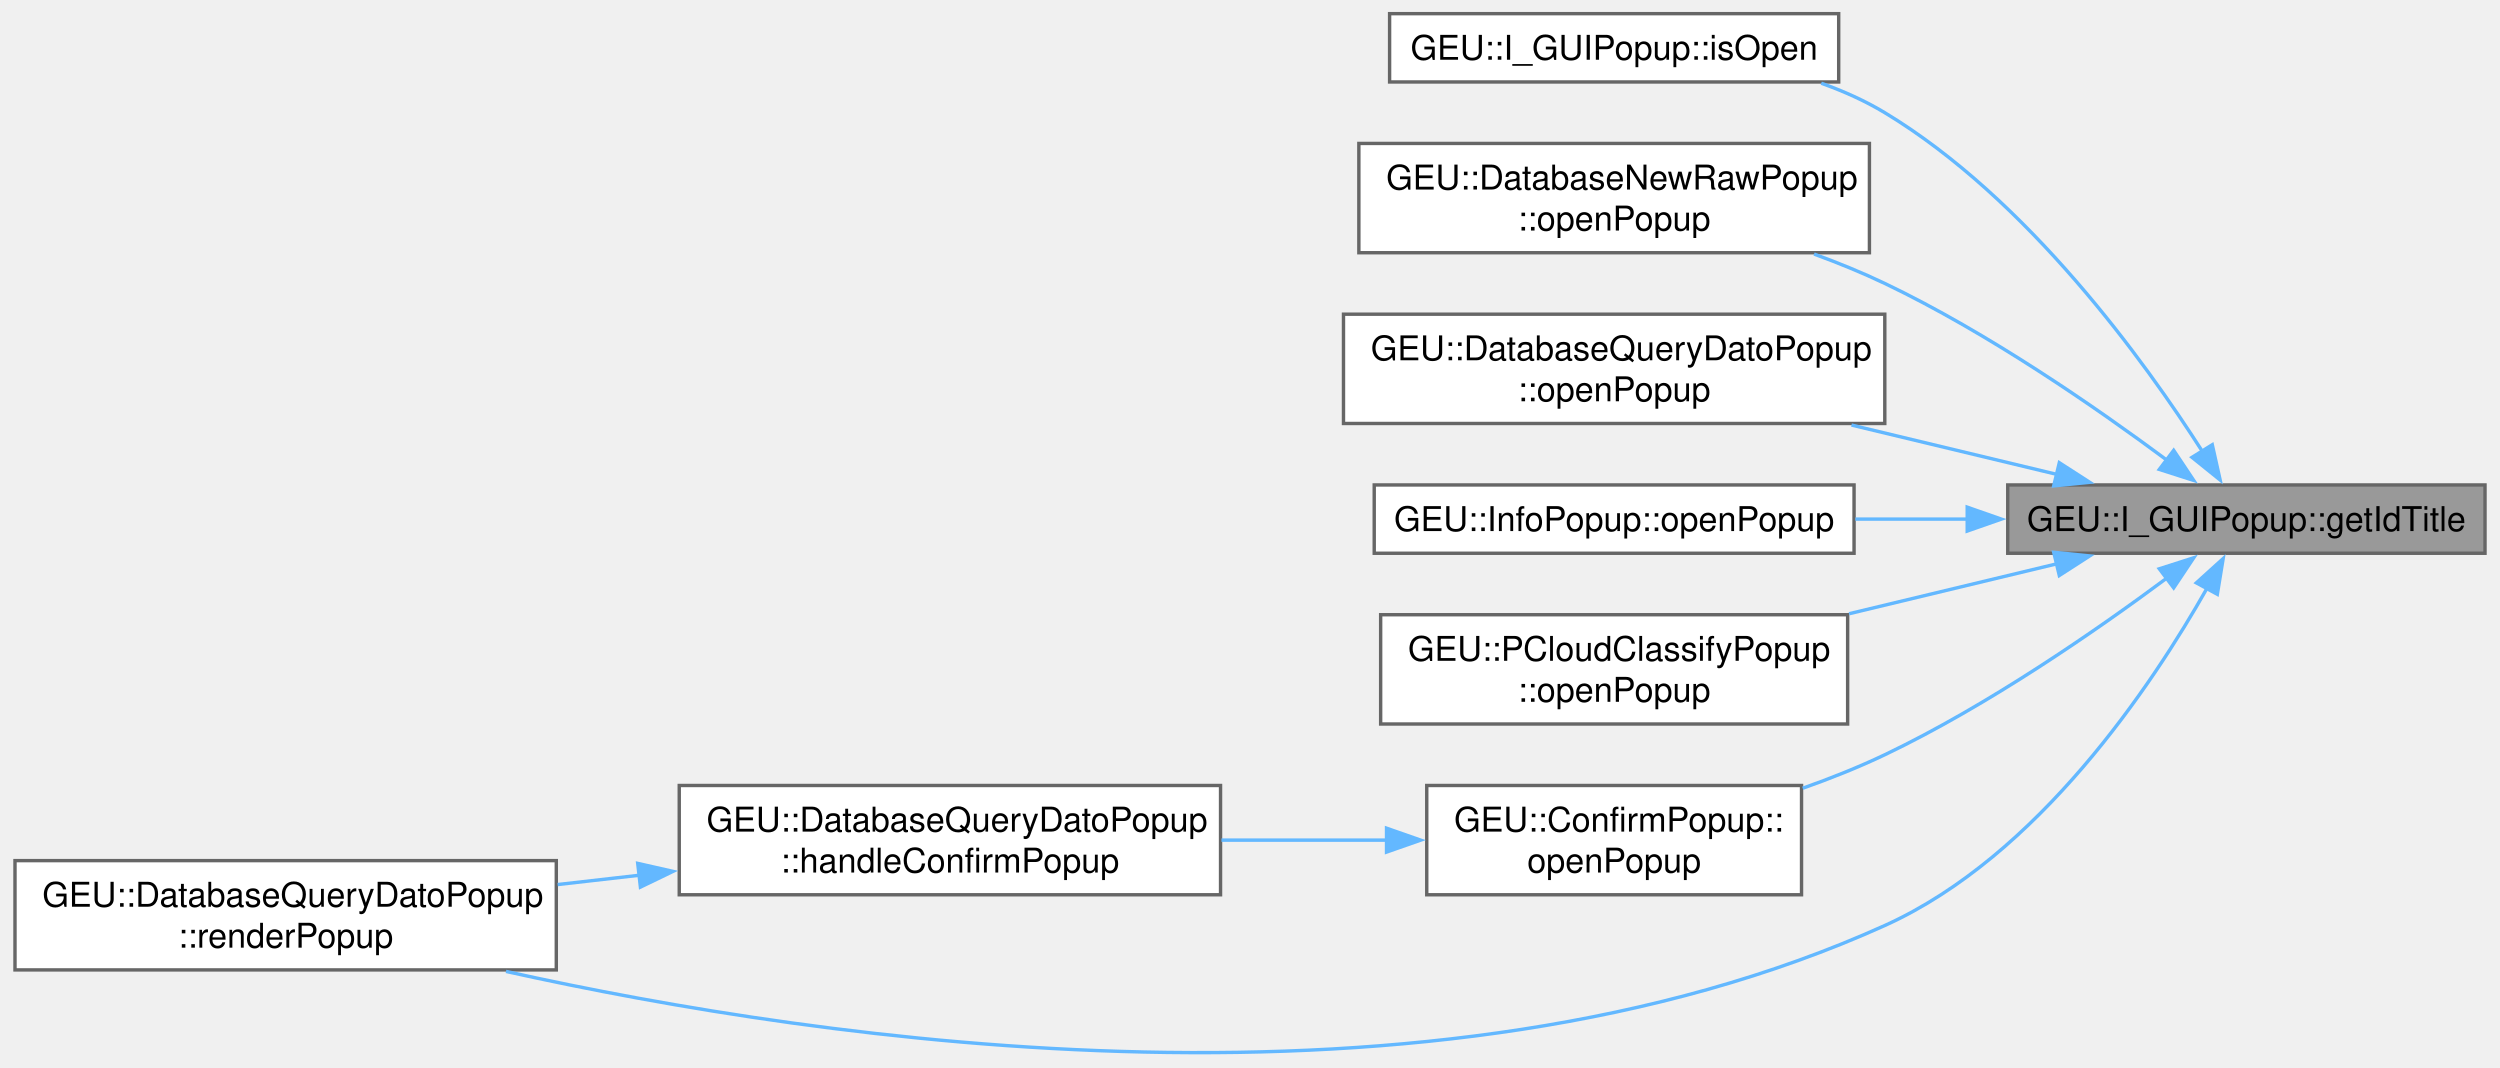
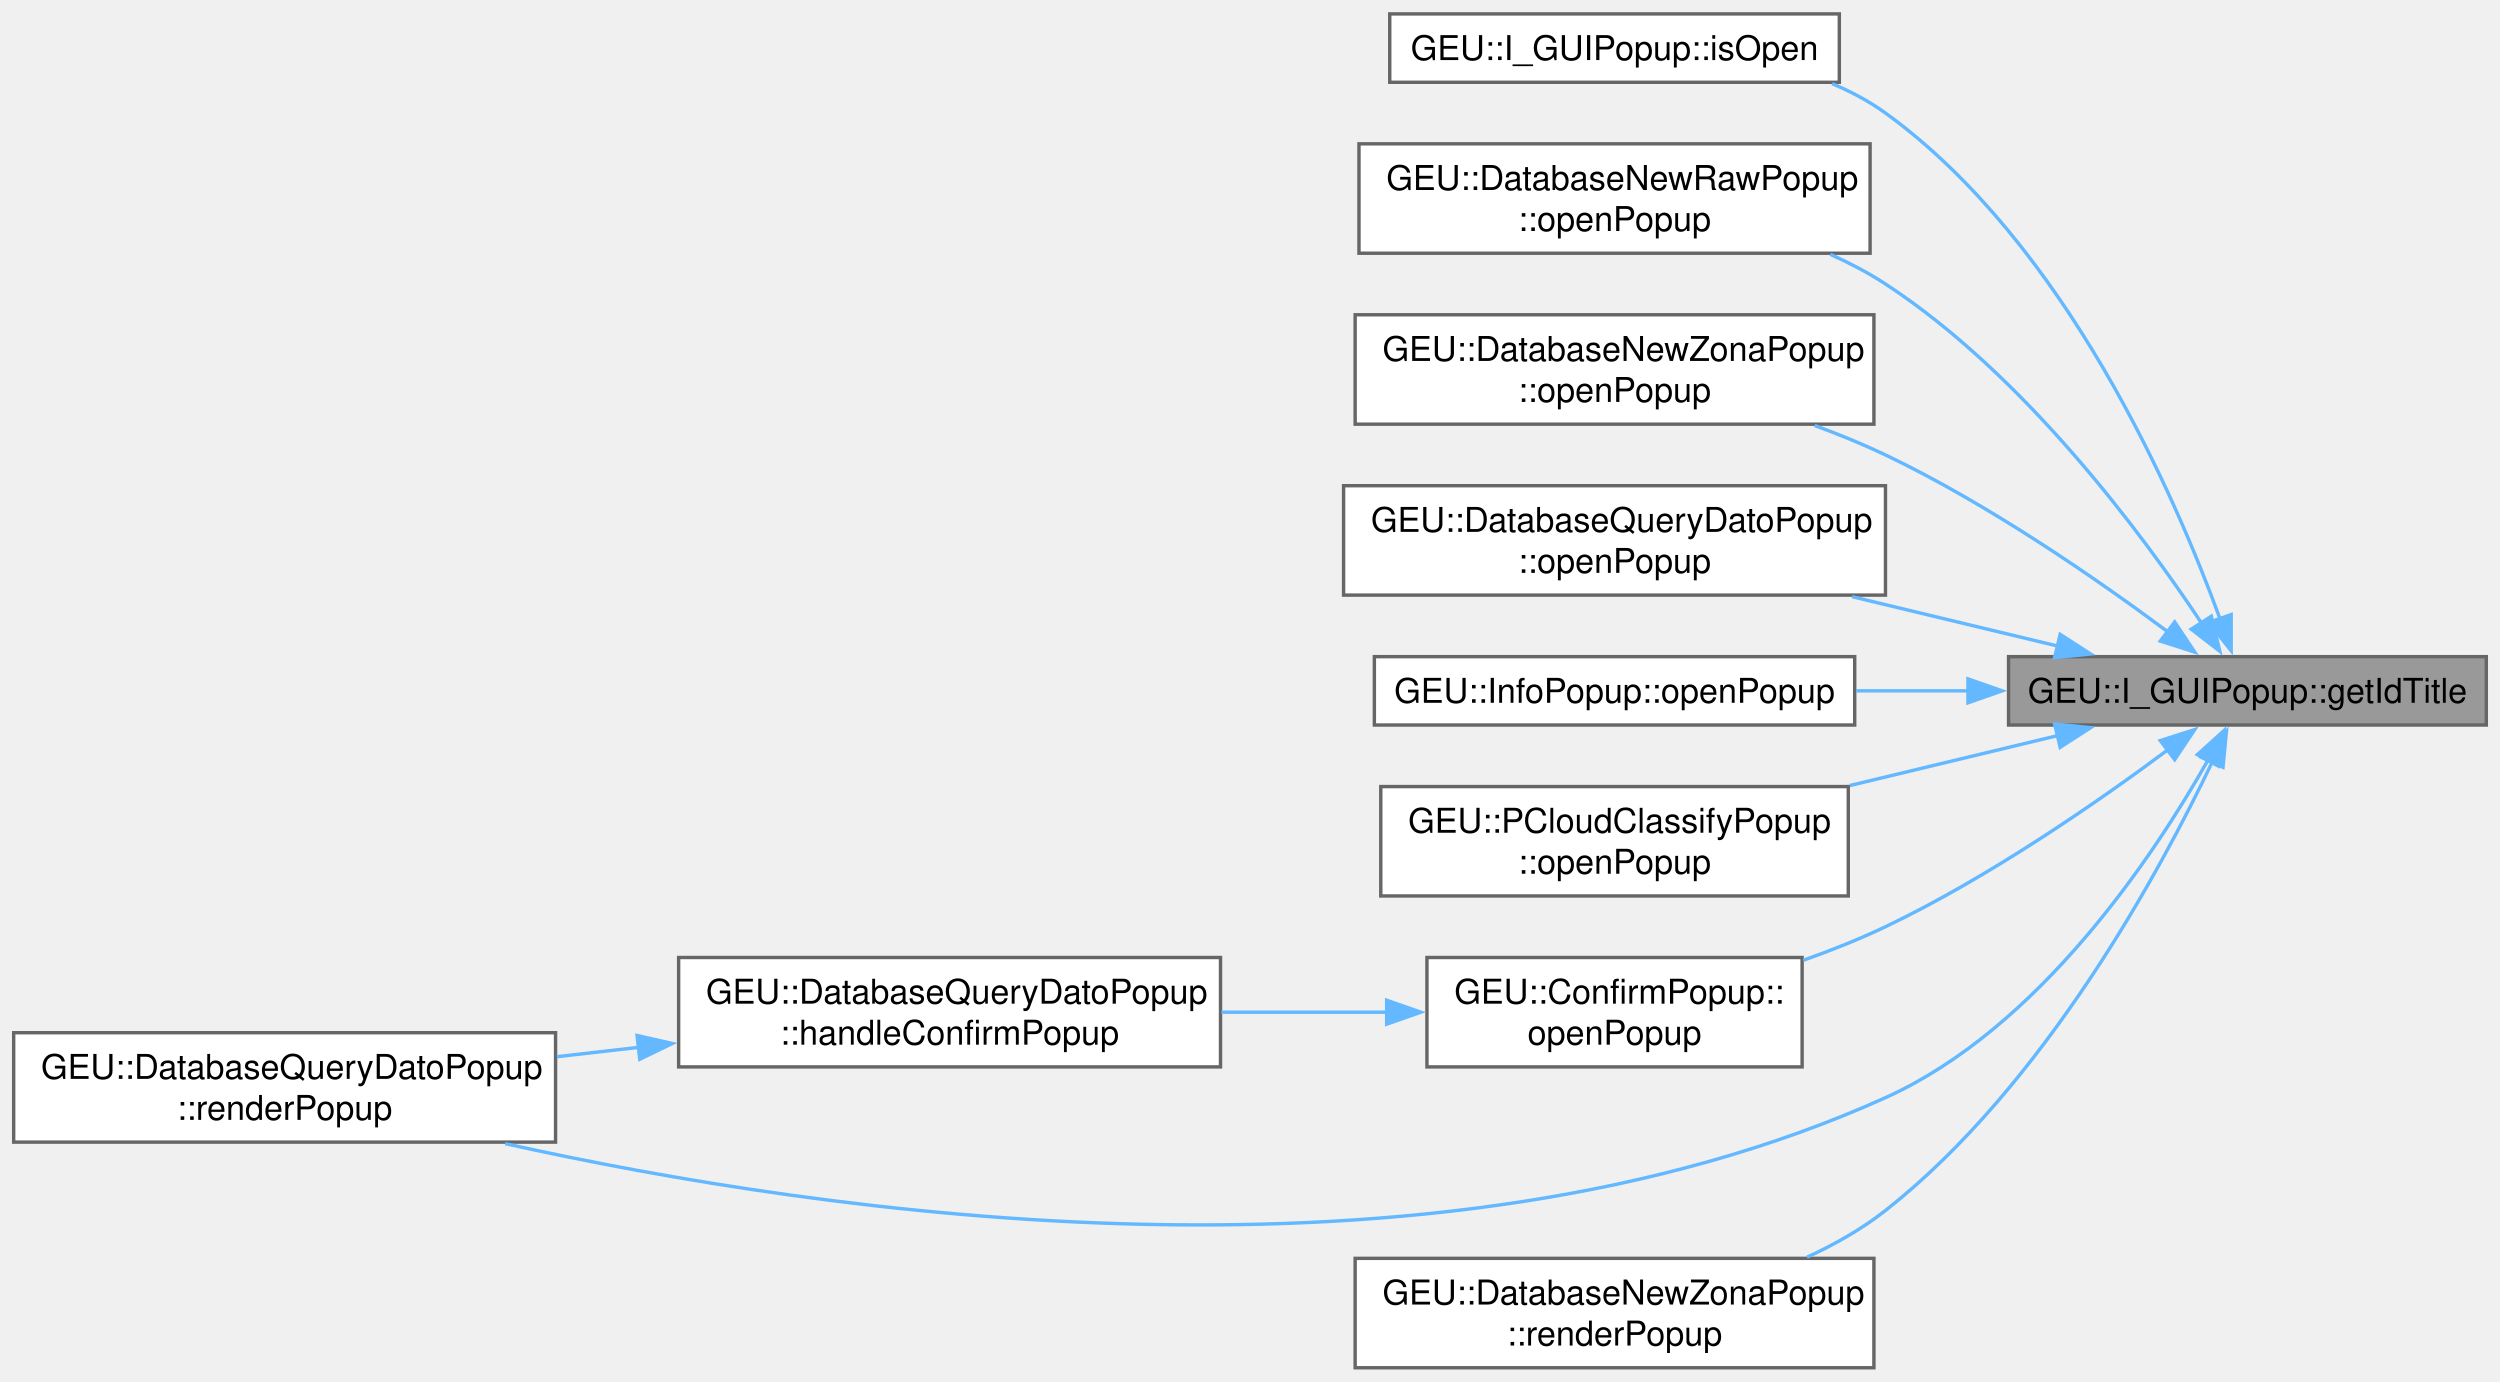
- <svg xmlns="http://www.w3.org/2000/svg" xmlns:xlink="http://www.w3.org/1999/xlink" width="731pt" height="312pt" viewBox="0.00 0.00 731.25 312.44">
-   <g id="graph0" class="graph" transform="scale(1 1) rotate(0) translate(4 308.44)">
+ <svg xmlns="http://www.w3.org/2000/svg" xmlns:xlink="http://www.w3.org/1999/xlink" width="731pt" height="404pt" viewBox="0.00 0.00 731.25 404.00">
+   <g id="graph0" class="graph" transform="scale(1 1) rotate(0) translate(4 400)">
    <g id="Node000001" class="node">
      <g id="a_Node000001">
        <a xlink:title=" ">
-           <polygon fill="#999999" stroke="#666666" points="723.25,-166.44 583.5,-166.44 583.5,-146.44 723.25,-146.44 723.25,-166.44" />
-           <text text-anchor="middle" x="653.38" y="-152.94" font-family="Helvetica,sans-Serif" font-size="10.00">GEU::I_GUIPopup::getIdTitle</text>
+           <polygon fill="#999999" stroke="#666666" points="723.25,-208 583.5,-208 583.5,-188 723.25,-188 723.25,-208" />
+           <text text-anchor="middle" x="653.38" y="-194.5" font-family="Helvetica,sans-Serif" font-size="10.00">GEU::I_GUIPopup::getIdTitle</text>
        </a>
      </g>
    </g>
    <g id="Node000002" class="node">
      <g id="a_Node000002">
        <a xlink:href="../../df/d05/class_g_e_u_1_1_i___g_u_i_popup.html#a1a402149fb06626fa50f5b16ae34afbd" target="_top" xlink:title=" ">
-           <polygon fill="white" stroke="#666666" points="534,-304.44 402.5,-304.44 402.5,-284.44 534,-284.44 534,-304.44" />
-           <text text-anchor="middle" x="468.25" y="-290.94" font-family="Helvetica,sans-Serif" font-size="10.00">GEU::I_GUIPopup::isOpen</text>
+           <polygon fill="white" stroke="#666666" points="534,-396 402.5,-396 402.5,-376 534,-376 534,-396" />
+           <text text-anchor="middle" x="468.25" y="-382.5" font-family="Helvetica,sans-Serif" font-size="10.00">GEU::I_GUIPopup::isOpen</text>
        </a>
      </g>
    </g>
    <g id="edge1_Node000001_Node000002" class="edge">
      <g id="a_edge1_Node000001_Node000002">
        <a xlink:title=" ">
-           <path fill="none" stroke="#63b8ff" d="M640.63,-176.04C623.56,-202.77 589.33,-250.18 547.5,-275.44 541.76,-278.91 535.41,-281.75 528.9,-284.07" />
-           <polygon fill="#63b8ff" stroke="#63b8ff" points="643.39,-178.22 645.7,-167.88 637.45,-174.53 643.39,-178.22" />
+           <path fill="none" stroke="#63b8ff" d="M645.38,-218.99C632.22,-255.1 600.27,-328.79 547.5,-367 542.74,-370.44 537.44,-373.27 531.9,-375.59" />
+           <polygon fill="#63b8ff" stroke="#63b8ff" points="648.62,-220.31 648.62,-209.72 642.02,-218 648.62,-220.31" />
        </a>
      </g>
    </g>
    <g id="Node000003" class="node">
      <g id="a_Node000003">
        <a xlink:href="../../d2/d00/class_g_e_u_1_1_database_new_raw_popup.html#a67e7e09c17a35a031cf4d82a48c991e4" target="_top" xlink:title="Sets up ImGUI to open a popup window.">
-           <polygon fill="white" stroke="#666666" points="543,-266.44 393.5,-266.44 393.5,-234.44 543,-234.44 543,-266.44" />
-           <text text-anchor="start" x="401.5" y="-252.94" font-family="Helvetica,sans-Serif" font-size="10.00">GEU::DatabaseNewRawPopup</text>
-           <text text-anchor="middle" x="468.25" y="-240.94" font-family="Helvetica,sans-Serif" font-size="10.00">::openPopup</text>
+           <polygon fill="white" stroke="#666666" points="543,-358 393.5,-358 393.5,-326 543,-326 543,-358" />
+           <text text-anchor="start" x="401.5" y="-344.5" font-family="Helvetica,sans-Serif" font-size="10.00">GEU::DatabaseNewRawPopup</text>
+           <text text-anchor="middle" x="468.25" y="-332.5" font-family="Helvetica,sans-Serif" font-size="10.00">::openPopup</text>
        </a>
      </g>
    </g>
    <g id="edge2_Node000001_Node000003" class="edge">
      <g id="a_edge2_Node000001_Node000003">
        <a xlink:title=" ">
-           <path fill="none" stroke="#63b8ff" d="M630.05,-173.74C609.52,-188.99 577.75,-210.99 547.5,-225.44 540.94,-228.58 533.88,-231.45 526.79,-234.05" />
-           <polygon fill="#63b8ff" stroke="#63b8ff" points="632.09,-176.58 637.97,-167.76 627.88,-170.99 632.09,-176.58" />
+           <path fill="none" stroke="#63b8ff" d="M640.1,-217.58C622.65,-243.89 588.2,-290.4 547.5,-317 542.49,-320.28 537.01,-323.15 531.36,-325.67" />
+           <polygon fill="#63b8ff" stroke="#63b8ff" points="642.82,-219.83 645.31,-209.54 636.94,-216.03 642.82,-219.83" />
        </a>
      </g>
    </g>
    <g id="Node000004" class="node">
      <g id="a_Node000004">
-         <a xlink:href="../../dc/d00/class_g_e_u_1_1_database_query_dato_popup.html#a62efa9dc885360bcb650c0a45b4f833c" target="_top" xlink:title="Sets up ImGUI to open a popup window.">
-           <polygon fill="white" stroke="#666666" points="547.5,-216.44 389,-216.44 389,-184.44 547.5,-184.44 547.5,-216.44" />
-           <text text-anchor="start" x="397" y="-202.94" font-family="Helvetica,sans-Serif" font-size="10.00">GEU::DatabaseQueryDatoPopup</text>
-           <text text-anchor="middle" x="468.25" y="-190.94" font-family="Helvetica,sans-Serif" font-size="10.00">::openPopup</text>
+         <a xlink:href="../../df/d01/class_g_e_u_1_1_database_new_zona_popup.html#a9a05377559813fc66e80b81e1b5d7e53" target="_top" xlink:title="Sets up ImGUI to open a popup window.">
+           <polygon fill="white" stroke="#666666" points="544.12,-308 392.38,-308 392.38,-276 544.12,-276 544.12,-308" />
+           <text text-anchor="start" x="400.38" y="-294.5" font-family="Helvetica,sans-Serif" font-size="10.00">GEU::DatabaseNewZonaPopup</text>
+           <text text-anchor="middle" x="468.25" y="-282.5" font-family="Helvetica,sans-Serif" font-size="10.00">::openPopup</text>
        </a>
      </g>
    </g>
    <g id="edge3_Node000001_Node000004" class="edge">
      <g id="a_edge3_Node000001_Node000004">
        <a xlink:title=" ">
-           <path fill="none" stroke="#63b8ff" d="M597.89,-169.53C579.01,-174.07 557.61,-179.21 537.75,-183.98" />
-           <polygon fill="#63b8ff" stroke="#63b8ff" points="598.6,-172.96 607.51,-167.22 596.96,-166.16 598.6,-172.96" />
+           <path fill="none" stroke="#63b8ff" d="M630.05,-215.29C609.52,-230.55 577.75,-252.55 547.5,-267 540.94,-270.13 533.88,-273.01 526.79,-275.61" />
+           <polygon fill="#63b8ff" stroke="#63b8ff" points="632.09,-218.14 637.97,-209.32 627.88,-212.55 632.09,-218.14" />
        </a>
      </g>
    </g>
    <g id="Node000005" class="node">
      <g id="a_Node000005">
-         <a xlink:href="../../db/d04/class_g_e_u_1_1_info_popup.html#abc3941dfcab838076bffc157f199edfb" target="_top" xlink:title="Sets up ImGUI to open a popup window.">
-           <polygon fill="white" stroke="#666666" points="538.5,-166.44 398,-166.44 398,-146.44 538.5,-146.44 538.5,-166.44" />
-           <text text-anchor="middle" x="468.25" y="-152.94" font-family="Helvetica,sans-Serif" font-size="10.00">GEU::InfoPopup::openPopup</text>
+         <a xlink:href="../../dc/d00/class_g_e_u_1_1_database_query_dato_popup.html#a62efa9dc885360bcb650c0a45b4f833c" target="_top" xlink:title="Sets up ImGUI to open a popup window.">
+           <polygon fill="white" stroke="#666666" points="547.5,-258 389,-258 389,-226 547.5,-226 547.5,-258" />
+           <text text-anchor="start" x="397" y="-244.5" font-family="Helvetica,sans-Serif" font-size="10.00">GEU::DatabaseQueryDatoPopup</text>
+           <text text-anchor="middle" x="468.25" y="-232.5" font-family="Helvetica,sans-Serif" font-size="10.00">::openPopup</text>
        </a>
      </g>
    </g>
    <g id="edge4_Node000001_Node000005" class="edge">
      <g id="a_edge4_Node000001_Node000005">
        <a xlink:title=" ">
-           <path fill="none" stroke="#63b8ff" d="M571.81,-156.44C560.83,-156.44 549.64,-156.44 538.88,-156.44" />
-           <polygon fill="#63b8ff" stroke="#63b8ff" points="571.63,-159.94 581.63,-156.44 571.63,-152.94 571.63,-159.94" />
+           <path fill="none" stroke="#63b8ff" d="M597.89,-211.09C579.01,-215.63 557.61,-220.77 537.75,-225.54" />
+           <polygon fill="#63b8ff" stroke="#63b8ff" points="598.6,-214.52 607.51,-208.78 596.96,-207.71 598.6,-214.52" />
        </a>
      </g>
    </g>
    <g id="Node000006" class="node">
      <g id="a_Node000006">
-         <a xlink:href="../../d9/d07/class_g_e_u_1_1_p_cloud_classify_popup.html#a048aa8fa70913f7ee315680be3b08ceb" target="_top" xlink:title="Sets up ImGUI to open a popup window.">
-           <polygon fill="white" stroke="#666666" points="536.62,-128.44 399.88,-128.44 399.88,-96.44 536.62,-96.44 536.62,-128.44" />
-           <text text-anchor="start" x="407.88" y="-114.94" font-family="Helvetica,sans-Serif" font-size="10.00">GEU::PCloudClassifyPopup</text>
-           <text text-anchor="middle" x="468.25" y="-102.94" font-family="Helvetica,sans-Serif" font-size="10.00">::openPopup</text>
+         <a xlink:href="../../db/d04/class_g_e_u_1_1_info_popup.html#abc3941dfcab838076bffc157f199edfb" target="_top" xlink:title="Sets up ImGUI to open a popup window.">
+           <polygon fill="white" stroke="#666666" points="538.5,-208 398,-208 398,-188 538.5,-188 538.5,-208" />
+           <text text-anchor="middle" x="468.25" y="-194.5" font-family="Helvetica,sans-Serif" font-size="10.00">GEU::InfoPopup::openPopup</text>
        </a>
      </g>
    </g>
    <g id="edge5_Node000001_Node000006" class="edge">
      <g id="a_edge5_Node000001_Node000006">
        <a xlink:title=" ">
-           <path fill="none" stroke="#63b8ff" d="M598.04,-143.39C578.9,-138.79 557.15,-133.56 537.04,-128.73" />
-           <polygon fill="#63b8ff" stroke="#63b8ff" points="596.96,-146.73 607.51,-145.66 598.6,-139.92 596.96,-146.73" />
+           <path fill="none" stroke="#63b8ff" d="M571.81,-198C560.83,-198 549.64,-198 538.88,-198" />
+           <polygon fill="#63b8ff" stroke="#63b8ff" points="571.63,-201.5 581.63,-198 571.63,-194.5 571.63,-201.5" />
        </a>
      </g>
    </g>
    <g id="Node000007" class="node">
      <g id="a_Node000007">
-         <a xlink:href="../../d3/d04/class_g_e_u_1_1_confirm_popup.html#a356c96e2b60a49682d4a6c41f1a60c38" target="_top" xlink:title="Sets up ImGUI to open a popup window.">
-           <polygon fill="white" stroke="#666666" points="523.12,-78.44 413.38,-78.44 413.38,-46.44 523.12,-46.44 523.12,-78.44" />
-           <text text-anchor="start" x="421.38" y="-64.94" font-family="Helvetica,sans-Serif" font-size="10.00">GEU::ConfirmPopup::</text>
-           <text text-anchor="middle" x="468.25" y="-52.94" font-family="Helvetica,sans-Serif" font-size="10.00">openPopup</text>
+         <a xlink:href="../../d9/d07/class_g_e_u_1_1_p_cloud_classify_popup.html#a048aa8fa70913f7ee315680be3b08ceb" target="_top" xlink:title="Sets up ImGUI to open a popup window.">
+           <polygon fill="white" stroke="#666666" points="536.62,-170 399.88,-170 399.88,-138 536.62,-138 536.62,-170" />
+           <text text-anchor="start" x="407.88" y="-156.5" font-family="Helvetica,sans-Serif" font-size="10.00">GEU::PCloudClassifyPopup</text>
+           <text text-anchor="middle" x="468.25" y="-144.5" font-family="Helvetica,sans-Serif" font-size="10.00">::openPopup</text>
        </a>
      </g>
    </g>
    <g id="edge6_Node000001_Node000007" class="edge">
      <g id="a_edge6_Node000001_Node000007">
        <a xlink:title=" ">
-           <path fill="none" stroke="#63b8ff" d="M630.05,-139.15C609.52,-123.89 577.75,-101.89 547.5,-87.44 539.91,-83.82 531.66,-80.53 523.46,-77.63" />
-           <polygon fill="#63b8ff" stroke="#63b8ff" points="627.88,-141.89 637.97,-145.12 632.09,-136.3 627.88,-141.89" />
+           <path fill="none" stroke="#63b8ff" d="M598.04,-184.95C578.9,-180.35 557.15,-175.12 537.04,-170.29" />
+           <polygon fill="#63b8ff" stroke="#63b8ff" points="596.96,-188.29 607.51,-187.22 598.6,-181.48 596.96,-188.29" />
+         </a>
+       </g>
+     </g>
+     <g id="Node000008" class="node">
+       <g id="a_Node000008">
+         <a xlink:href="../../d3/d04/class_g_e_u_1_1_confirm_popup.html#a356c96e2b60a49682d4a6c41f1a60c38" target="_top" xlink:title="Sets up ImGUI to open a popup window.">
+           <polygon fill="white" stroke="#666666" points="523.12,-120 413.38,-120 413.38,-88 523.12,-88 523.12,-120" />
+           <text text-anchor="start" x="421.38" y="-106.5" font-family="Helvetica,sans-Serif" font-size="10.00">GEU::ConfirmPopup::</text>
+           <text text-anchor="middle" x="468.25" y="-94.5" font-family="Helvetica,sans-Serif" font-size="10.00">openPopup</text>
+         </a>
+       </g>
+     </g>
+     <g id="edge7_Node000001_Node000008" class="edge">
+       <g id="a_edge7_Node000001_Node000008">
+         <a xlink:title=" ">
+           <path fill="none" stroke="#63b8ff" d="M630.05,-180.71C609.52,-165.45 577.75,-143.45 547.5,-129 539.91,-125.37 531.66,-122.09 523.46,-119.19" />
+           <polygon fill="#63b8ff" stroke="#63b8ff" points="627.88,-183.45 637.97,-186.68 632.09,-177.86 627.88,-183.45" />
+         </a>
+       </g>
+     </g>
+     <g id="Node000010" class="node">
+       <g id="a_Node000010">
+         <a xlink:href="../../dc/d00/class_g_e_u_1_1_database_query_dato_popup.html#a6b45f3f4957a46091ab0d75b9600a56d" target="_top" xlink:title="Renders the popup and its contents.">
+           <polygon fill="white" stroke="#666666" points="158.5,-98 0,-98 0,-66 158.5,-66 158.5,-98" />
+           <text text-anchor="start" x="8" y="-84.5" font-family="Helvetica,sans-Serif" font-size="10.00">GEU::DatabaseQueryDatoPopup</text>
+           <text text-anchor="middle" x="79.25" y="-72.5" font-family="Helvetica,sans-Serif" font-size="10.00">::renderPopup</text>
+         </a>
+       </g>
+     </g>
+     <g id="edge11_Node000001_Node000010" class="edge">
+       <g id="a_edge11_Node000001_Node000010">
+         <a xlink:title=" ">
+           <path fill="none" stroke="#63b8ff" d="M641.87,-177.79C625.88,-149.5 592.48,-99.31 547.5,-79 414.24,-18.82 236.99,-44.87 143.77,-65.56" />
+           <polygon fill="#63b8ff" stroke="#63b8ff" points="638.72,-179.33 646.58,-186.44 644.87,-175.98 638.72,-179.33" />
+         </a>
+       </g>
+     </g>
+     <g id="Node000011" class="node">
+       <g id="a_Node000011">
+         <a xlink:href="../../df/d01/class_g_e_u_1_1_database_new_zona_popup.html#a12c7cda56d74fc9f5f7f35b32382040f" target="_top" xlink:title="Renders the popup and its contents.">
+           <polygon fill="white" stroke="#666666" points="544.12,-32 392.38,-32 392.38,0 544.12,0 544.12,-32" />
+           <text text-anchor="start" x="400.38" y="-18.5" font-family="Helvetica,sans-Serif" font-size="10.00">GEU::DatabaseNewZonaPopup</text>
+           <text text-anchor="middle" x="468.25" y="-6.5" font-family="Helvetica,sans-Serif" font-size="10.00">::renderPopup</text>
+         </a>
+       </g>
+     </g>
+     <g id="edge10_Node000001_Node000011" class="edge">
+       <g id="a_edge10_Node000001_Node000011">
+         <a xlink:title=" ">
+           <path fill="none" stroke="#63b8ff" d="M643.23,-177.49C627.86,-145.22 593.94,-82.52 547.5,-46 540.64,-40.6 532.69,-36.09 524.55,-32.34" />
+           <polygon fill="#63b8ff" stroke="#63b8ff" points="639.87,-178.56 647.24,-186.17 646.22,-175.62 639.87,-178.56" />
        </a>
      </g>
    </g>
    <g id="Node000009" class="node">
      <g id="a_Node000009">
-         <a xlink:href="../../dc/d00/class_g_e_u_1_1_database_query_dato_popup.html#a6b45f3f4957a46091ab0d75b9600a56d" target="_top" xlink:title="Renders the popup and its contents.">
-           <polygon fill="white" stroke="#666666" points="158.5,-56.44 0,-56.44 0,-24.44 158.5,-24.44 158.5,-56.44" />
-           <text text-anchor="start" x="8" y="-42.94" font-family="Helvetica,sans-Serif" font-size="10.00">GEU::DatabaseQueryDatoPopup</text>
-           <text text-anchor="middle" x="79.25" y="-30.94" font-family="Helvetica,sans-Serif" font-size="10.00">::renderPopup</text>
-         </a>
-       </g>
-     </g>
-     <g id="edge9_Node000001_Node000009" class="edge">
-       <g id="a_edge9_Node000001_Node000009">
-         <a xlink:title=" ">
-           <path fill="none" stroke="#63b8ff" d="M641.87,-136.23C625.88,-107.94 592.48,-57.75 547.5,-37.44 414.24,22.74 236.99,-3.31 143.77,-24" />
-           <polygon fill="#63b8ff" stroke="#63b8ff" points="638.72,-137.77 646.58,-144.88 644.87,-134.42 638.72,-137.77" />
-         </a>
-       </g>
-     </g>
-     <g id="Node000008" class="node">
-       <g id="a_Node000008">
        <a xlink:href="../../dc/d00/class_g_e_u_1_1_database_query_dato_popup.html#a436f289602a2779121408fbddb0cd113" target="_top" xlink:title=" ">
-           <polygon fill="white" stroke="#666666" points="353,-78.44 194.5,-78.44 194.5,-46.44 353,-46.44 353,-78.44" />
-           <text text-anchor="start" x="202.5" y="-64.94" font-family="Helvetica,sans-Serif" font-size="10.00">GEU::DatabaseQueryDatoPopup</text>
-           <text text-anchor="middle" x="273.75" y="-52.94" font-family="Helvetica,sans-Serif" font-size="10.00">::handleConfirmPopup</text>
-         </a>
-       </g>
-     </g>
-     <g id="edge7_Node000007_Node000008" class="edge">
-       <g id="a_edge7_Node000007_Node000008">
-         <a xlink:title=" ">
-           <path fill="none" stroke="#63b8ff" d="M401.96,-62.44C386.31,-62.44 369.44,-62.44 353.26,-62.44" />
-           <polygon fill="#63b8ff" stroke="#63b8ff" points="401.6,-65.94 411.6,-62.44 401.6,-58.94 401.6,-65.94" />
+           <polygon fill="white" stroke="#666666" points="353,-120 194.5,-120 194.5,-88 353,-88 353,-120" />
+           <text text-anchor="start" x="202.5" y="-106.5" font-family="Helvetica,sans-Serif" font-size="10.00">GEU::DatabaseQueryDatoPopup</text>
+           <text text-anchor="middle" x="273.75" y="-94.5" font-family="Helvetica,sans-Serif" font-size="10.00">::handleConfirmPopup</text>
        </a>
      </g>
    </g>
    <g id="edge8_Node000008_Node000009" class="edge">
      <g id="a_edge8_Node000008_Node000009">
        <a xlink:title=" ">
-           <path fill="none" stroke="#63b8ff" d="M182.9,-52.17C174.88,-51.26 166.8,-50.33 158.89,-49.43" />
-           <polygon fill="#63b8ff" stroke="#63b8ff" points="182.34,-55.63 192.67,-53.29 183.13,-48.68 182.34,-55.63" />
+           <path fill="none" stroke="#63b8ff" d="M401.96,-104C386.31,-104 369.44,-104 353.26,-104" />
+           <polygon fill="#63b8ff" stroke="#63b8ff" points="401.6,-107.5 411.6,-104 401.6,-100.5 401.6,-107.5" />
+         </a>
+       </g>
+     </g>
+     <g id="edge9_Node000009_Node000010" class="edge">
+       <g id="a_edge9_Node000009_Node000010">
+         <a xlink:title=" ">
+           <path fill="none" stroke="#63b8ff" d="M182.9,-93.73C174.88,-92.81 166.8,-91.89 158.89,-90.99" />
+           <polygon fill="#63b8ff" stroke="#63b8ff" points="182.34,-97.19 192.67,-94.85 183.13,-90.24 182.34,-97.19" />
        </a>
      </g>
    </g>
  </g>
</svg>
